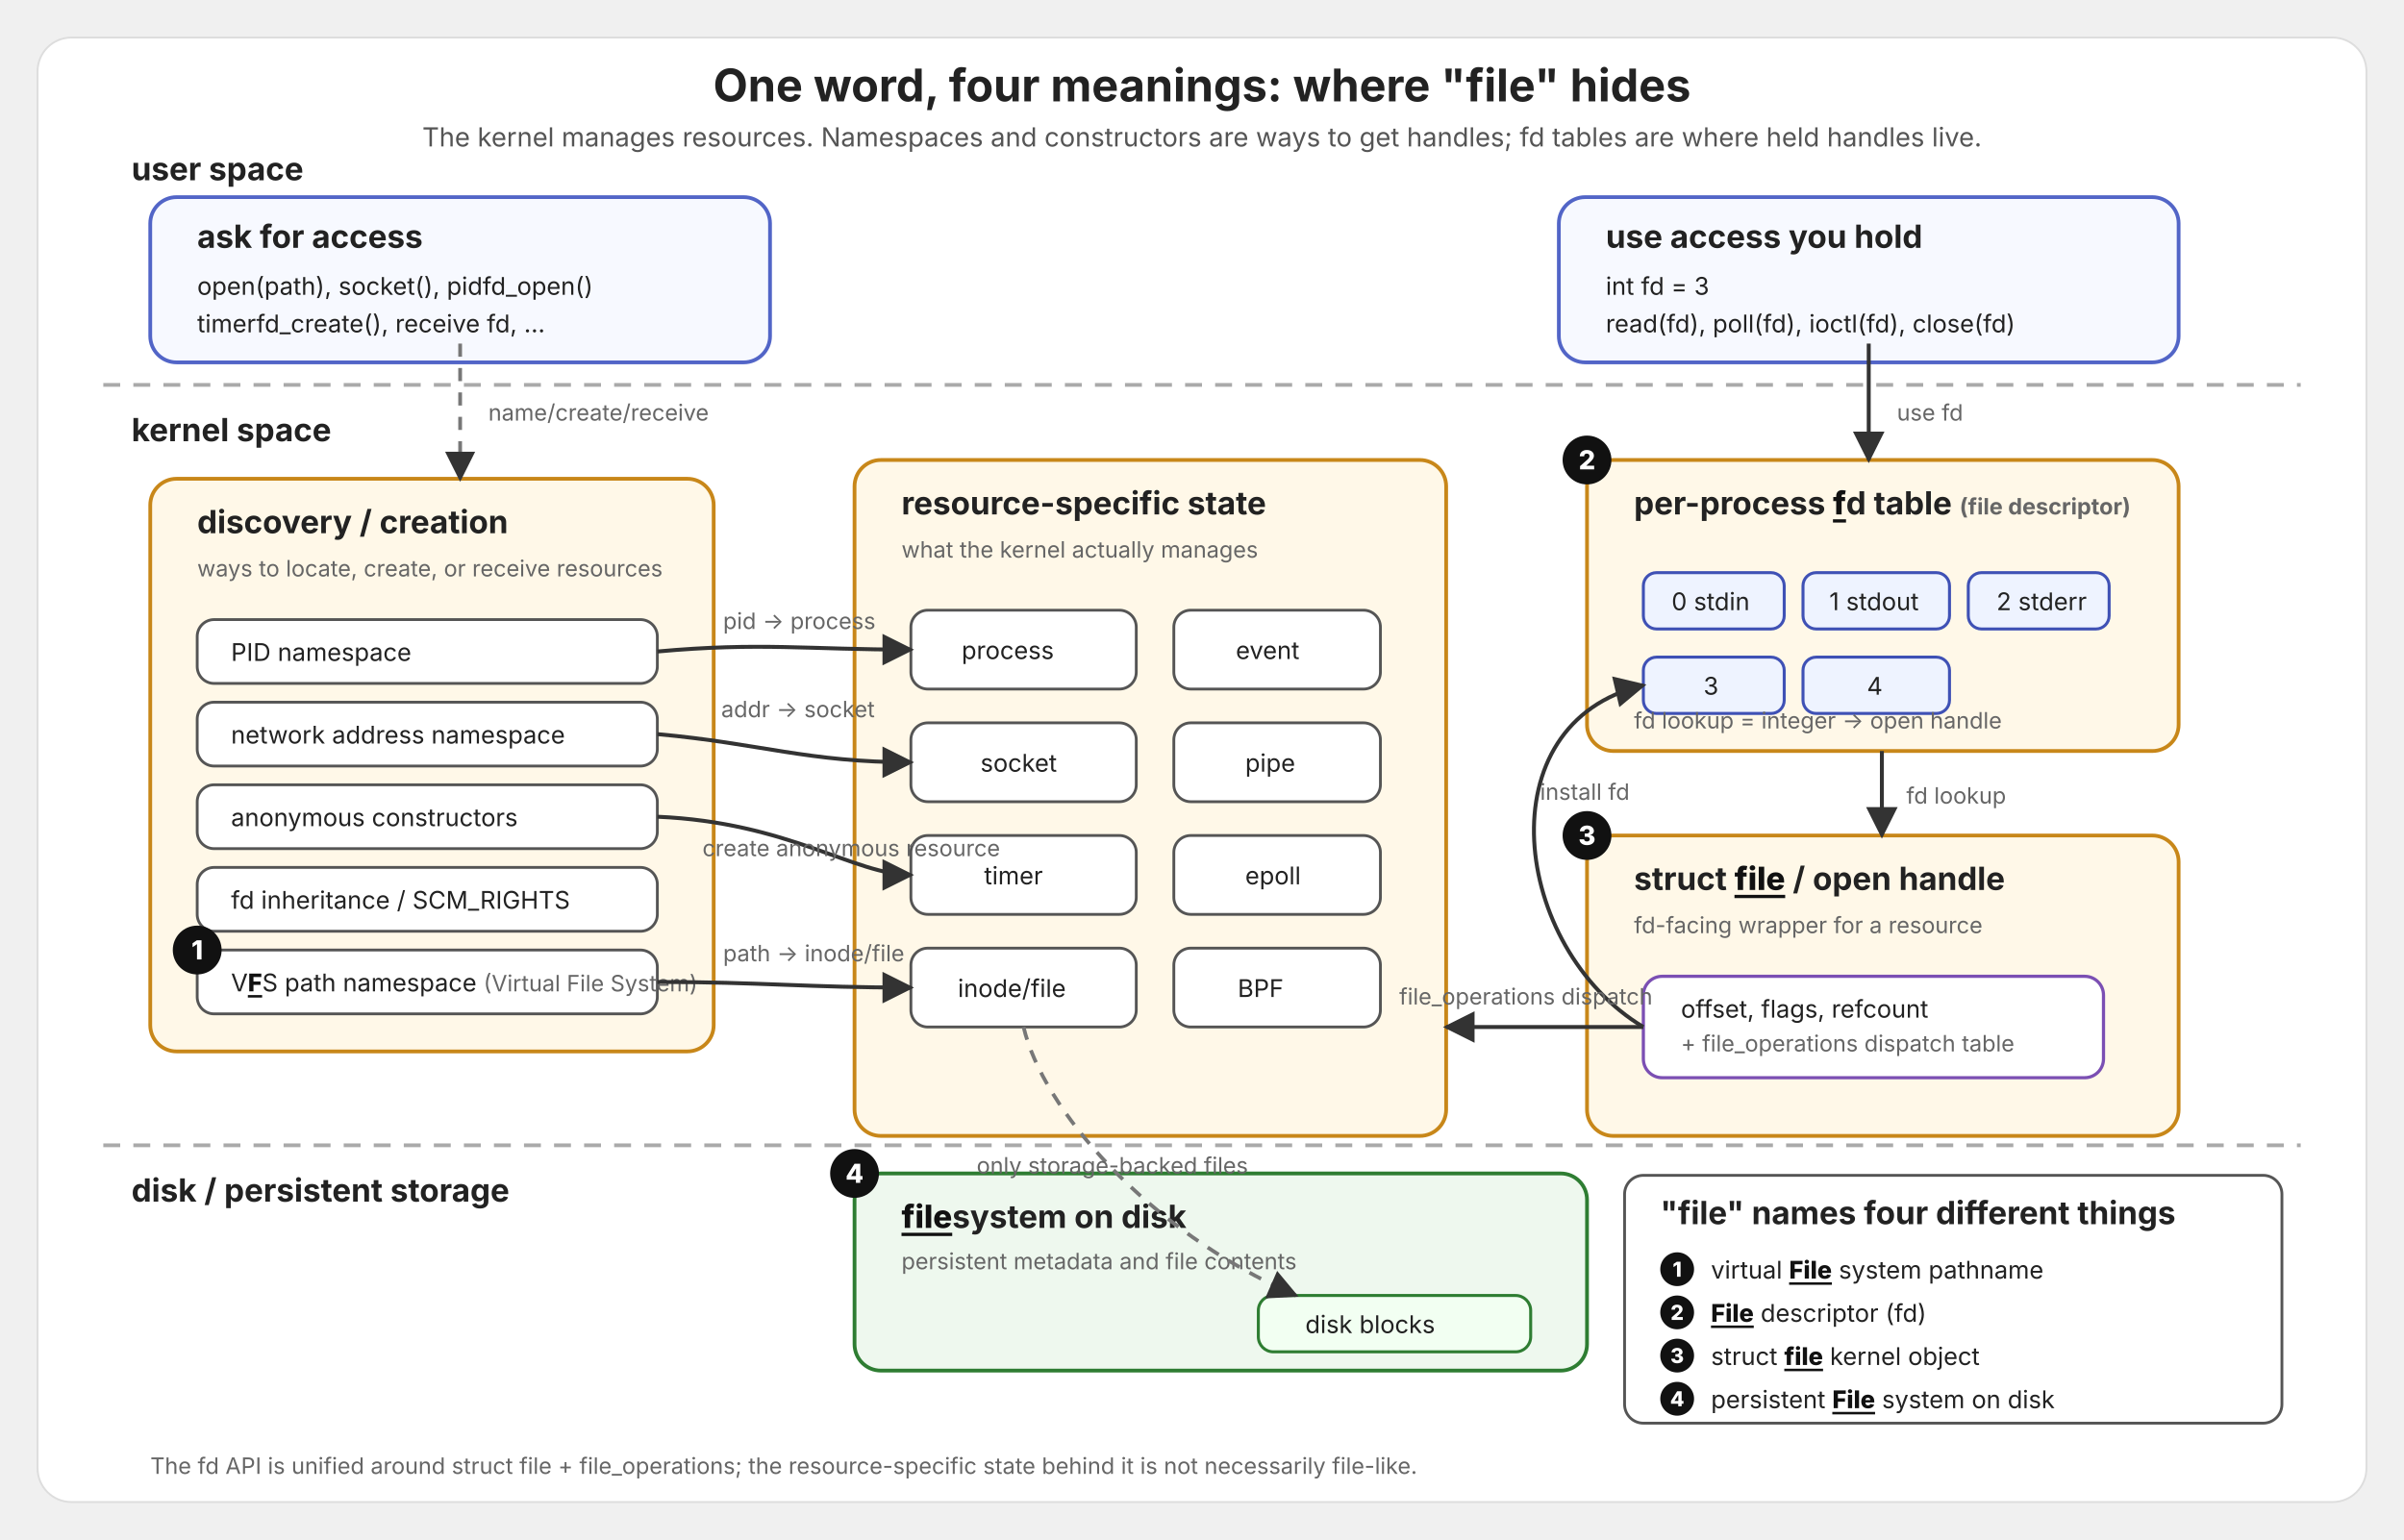
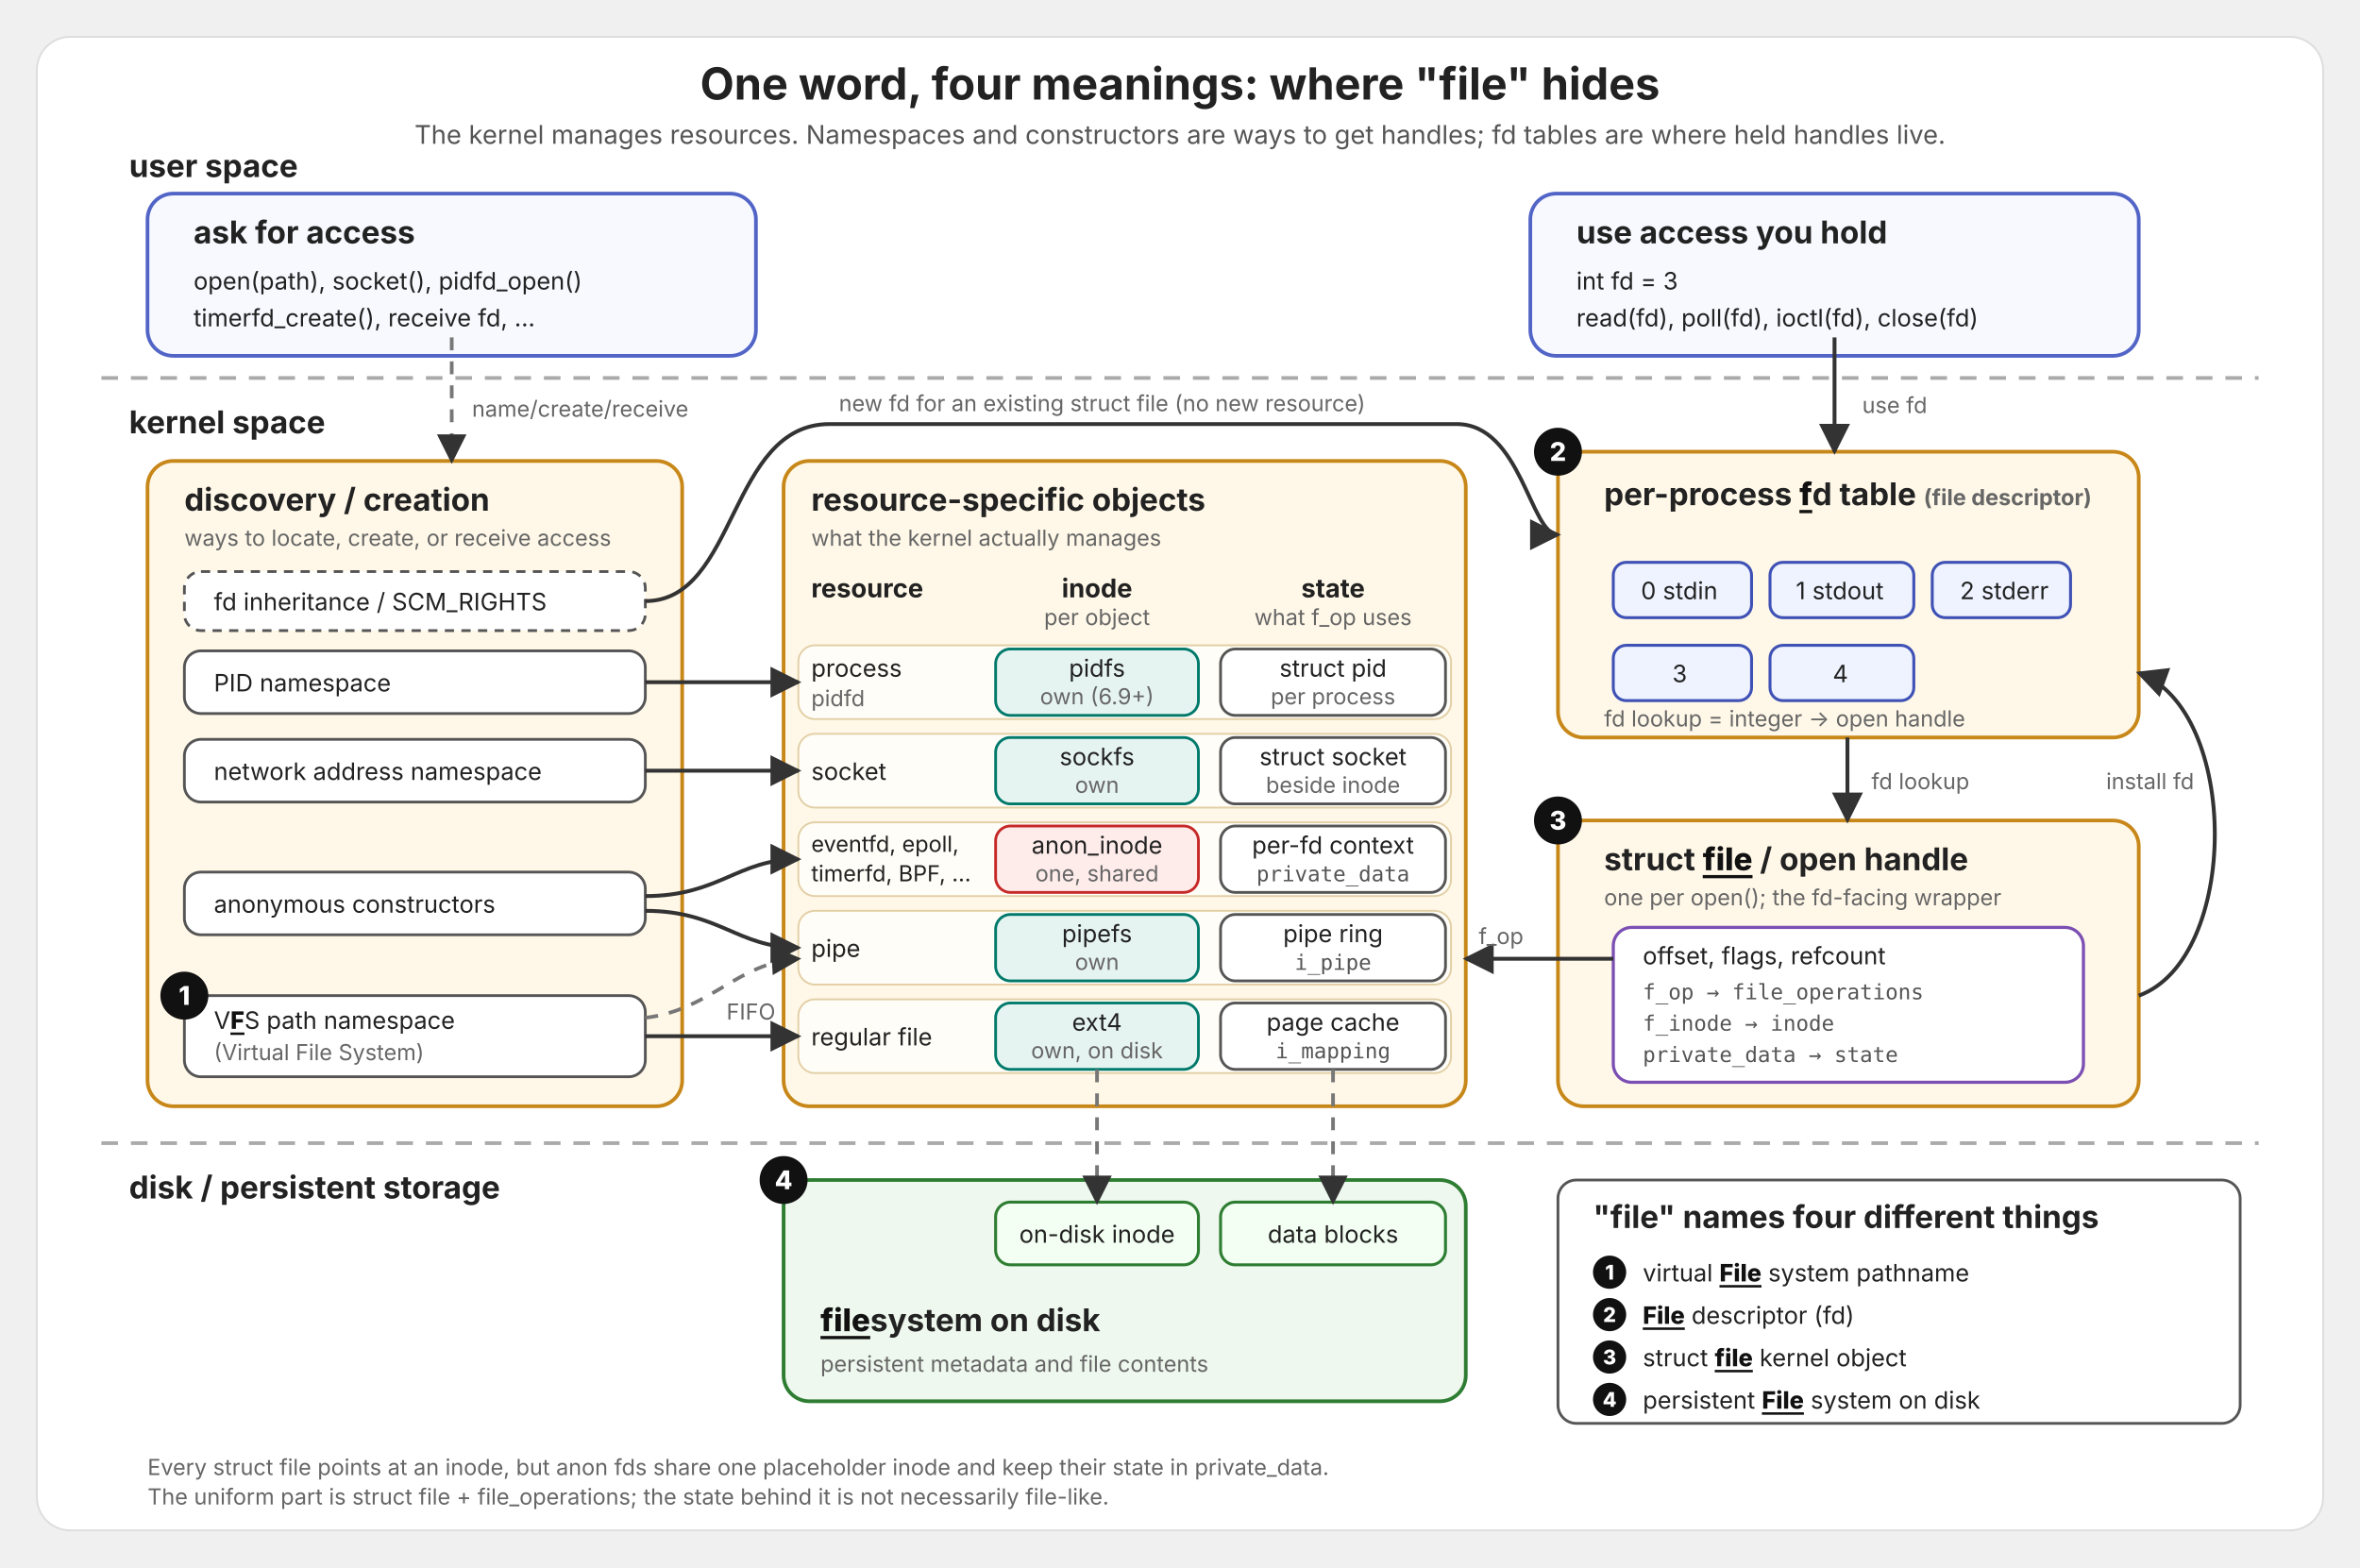
- <svg xmlns="http://www.w3.org/2000/svg" viewBox="0 0 1280 820" role="img" aria-labelledby="title desc">
+ <svg xmlns="http://www.w3.org/2000/svg" viewBox="0 0 1280 850" role="img" aria-labelledby="title desc">
  <defs>
    <marker id="arrow" viewBox="0 0 10 10" refX="9" refY="5" markerWidth="8" markerHeight="8" orient="auto-start-reverse">
      <path d="M 0 0 L 10 5 L 0 10 z" fill="#333" />
    </marker>
    <style>
      text { font-family: -apple-system, BlinkMacSystemFont, "Segoe UI", sans-serif; fill: #222; }
      .title { font-size: 24px; font-weight: 700; }
      .subtitle { font-size: 14px; fill: #555; }
      .section { font-size: 17px; font-weight: 700; }
+       .colhead { font-size: 14px; font-weight: 700; }
      .small { font-size: 13px; }
      .tiny { font-size: 12px; }
      .muted { fill: #666; }
+       .mono { font-family: ui-monospace, SFMono-Regular, Menlo, monospace; font-size: 11.5px; fill: #555; }
      .user { fill: #f7f9ff; stroke: #5265c7; stroke-width: 2; rx: 14; }
      .kernel { fill: #fff8e8; stroke: #c88719; stroke-width: 2; rx: 14; }
      .disk { fill: #eef8ee; stroke: #2e7d32; stroke-width: 2; rx: 14; }
      .box { fill: #fff; stroke: #555; stroke-width: 1.5; rx: 9; }
+       .box-dash { fill: #fff; stroke: #555; stroke-width: 1.5; stroke-dasharray: 5 4; rx: 9; }
      .fd { fill: #eef3ff; stroke: #3f51b5; stroke-width: 1.6; rx: 7; }
      .ofd { fill: #fff; stroke: #7b4fb3; stroke-width: 1.7; rx: 10; }
-       .res { fill: #fff; stroke: #555; stroke-width: 1.5; rx: 9; }
+       .row { fill: #fffdf7; stroke: #e2cfa6; stroke-width: 1; rx: 9; }
+       .inode { fill: #e6f4f1; stroke: #00796b; stroke-width: 1.5; rx: 8; }
+       .anon { fill: #fdecea; stroke: #c62828; stroke-width: 1.5; rx: 8; }
+       .state { fill: #fff; stroke: #555; stroke-width: 1.5; rx: 8; }
      .file { fill: #f2fff2; stroke: #2e7d32; stroke-width: 1.6; rx: 8; }
      .line { stroke: #333; stroke-width: 2.1; fill: none; marker-end: url(#arrow); }
      .dash { stroke: #777; stroke-width: 2; fill: none; stroke-dasharray: 7 6; marker-end: url(#arrow); }
      .boundary { stroke: #aaa; stroke-width: 2; stroke-dasharray: 9 7; }
      .hl { font-weight: 800; fill: #111; text-decoration: underline; }
      .badge { fill: #111; }
      .badgetext { fill: #fff; font-size: 14px; font-weight: 800; }
      .badgetext-sm { fill: #fff; font-size: 11px; font-weight: 800; }
      .legend { fill: #fff; stroke: #555; stroke-width: 1.5; rx: 10; }
    </style>
  </defs>
-   <rect x="20" y="20" width="1240" height="780" fill="#fff" stroke="#ddd" rx="18" />
+   <rect x="20" y="20" width="1240" height="810" fill="#fff" stroke="#ddd" rx="18" />
  <text x="640" y="54" text-anchor="middle" class="title">One word, four meanings: where "file" hides</text>
  <text x="640" y="78" text-anchor="middle" class="subtitle">The kernel manages resources. Namespaces and constructors are ways to get handles; fd tables are where held handles live.</text>
  <line x1="55" y1="205" x2="1225" y2="205" class="boundary" />
-   <line x1="55" y1="610" x2="1225" y2="610" class="boundary" />
+   <line x1="55" y1="620" x2="1225" y2="620" class="boundary" />
  <text x="70" y="96" class="section">user space</text>
  <text x="70" y="235" class="section">kernel space</text>
-   <text x="70" y="640" class="section">disk / persistent storage</text>
+   <text x="70" y="650" class="section">disk / persistent storage</text>
  <rect x="80" y="105" width="330" height="88" class="user" />
  <text x="105" y="132" class="section">ask for access</text>
  <text x="105" y="157" class="small">open(path), socket(), pidfd_open()</text>
  <text x="105" y="177" class="small">timerfd_create(), receive fd, ...</text>
  <rect x="830" y="105" width="330" height="88" class="user" />
  <text x="855" y="132" class="section">use access you hold</text>
  <text x="855" y="157" class="small">int fd = 3</text>
  <text x="855" y="177" class="small">read(fd), poll(fd), ioctl(fd), close(fd)</text>
-   <rect x="80" y="255" width="300" height="305" class="kernel" />
-   <text x="105" y="284" class="section">discovery / creation</text>
-   <text x="105" y="307" class="tiny muted">ways to locate, create, or receive resources</text>
-   <rect x="105" y="330" width="245" height="34" class="box" />
-   <text x="123" y="352" class="small">PID namespace</text>
-   <rect x="105" y="374" width="245" height="34" class="box" />
-   <text x="123" y="396" class="small">network address namespace</text>
-   <rect x="105" y="418" width="245" height="34" class="box" />
-   <text x="123" y="440" class="small">anonymous constructors</text>
-   <rect x="105" y="462" width="245" height="34" class="box" />
-   <text x="123" y="484" class="small">fd inheritance / SCM_RIGHTS</text>
-   <rect x="105" y="506" width="245" height="34" class="box" />
-   <text x="123" y="528" class="small">V<tspan class="hl">F</tspan>S path namespace <tspan class="tiny muted">(Virtual File System)</tspan>
-   </text>
-   <rect x="455" y="245" width="315" height="360" class="kernel" />
-   <text x="480" y="274" class="section">resource-specific state</text>
-   <text x="480" y="297" class="tiny muted">what the kernel actually manages</text>
-   <rect x="485" y="325" width="120" height="42" class="res" />
-   <text x="512" y="351" class="small">process</text>
-   <rect x="625" y="325" width="110" height="42" class="res" />
-   <text x="658" y="351" class="small">event</text>
-   <rect x="485" y="385" width="120" height="42" class="res" />
-   <text x="522" y="411" class="small">socket</text>
-   <rect x="625" y="385" width="110" height="42" class="res" />
-   <text x="663" y="411" class="small">pipe</text>
-   <rect x="485" y="445" width="120" height="42" class="res" />
-   <text x="524" y="471" class="small">timer</text>
-   <rect x="625" y="445" width="110" height="42" class="res" />
-   <text x="663" y="471" class="small">epoll</text>
-   <rect x="485" y="505" width="120" height="42" class="res" />
-   <text x="510" y="531" class="small">inode/file</text>
-   <rect x="625" y="505" width="110" height="42" class="res" />
-   <text x="659" y="531" class="small">BPF</text>
+   <rect x="80" y="250" width="290" height="350" class="kernel" />
+   <text x="100" y="277" class="section">discovery / creation</text>
+   <text x="100" y="296" class="tiny muted">ways to locate, create, or receive access</text>
+   <rect x="100" y="310" width="250" height="32" class="box-dash" />
+   <text x="116" y="331" class="small">fd inheritance / SCM_RIGHTS</text>
+   <rect x="100" y="353" width="250" height="34" class="box" />
+   <text x="116" y="375" class="small">PID namespace</text>
+   <rect x="100" y="401" width="250" height="34" class="box" />
+   <text x="116" y="423" class="small">network address namespace</text>
+   <rect x="100" y="473" width="250" height="34" class="box" />
+   <text x="116" y="495" class="small">anonymous constructors</text>
+   <rect x="100" y="540" width="250" height="44" class="box" />
+   <text x="116" y="558" class="small">V<tspan class="hl">F</tspan>S path namespace</text>
+   <text x="116" y="575" class="tiny muted">(Virtual File System)</text>
+   <rect x="425" y="250" width="370" height="350" class="kernel" />
+   <text x="440" y="277" class="section">resource-specific objects</text>
+   <text x="440" y="296" class="tiny muted">what the kernel actually manages</text>
+   <text x="440" y="324" class="colhead">resource</text>
+   <text x="595" y="324" text-anchor="middle" class="colhead">inode</text>
+   <text x="595" y="339" text-anchor="middle" class="tiny muted">per object</text>
+   <text x="723" y="324" text-anchor="middle" class="colhead">state</text>
+   <text x="723" y="339" text-anchor="middle" class="tiny muted">what f_op uses</text>
+   <rect x="433" y="350" width="354" height="40" class="row" />
+   <text x="440" y="367" class="small">process</text>
+   <text x="440" y="383" class="tiny muted">pidfd</text>
+   <rect x="540" y="352" width="110" height="36" class="inode" />
+   <text x="595" y="367" text-anchor="middle" class="small">pidfs</text>
+   <text x="595" y="382" text-anchor="middle" class="tiny muted">own (6.9+)</text>
+   <rect x="662" y="352" width="122" height="36" class="state" />
+   <text x="723" y="367" text-anchor="middle" class="small">struct pid</text>
+   <text x="723" y="382" text-anchor="middle" class="tiny muted">per process</text>
+   <rect x="433" y="398" width="354" height="40" class="row" />
+   <text x="440" y="423" class="small">socket</text>
+   <rect x="540" y="400" width="110" height="36" class="inode" />
+   <text x="595" y="415" text-anchor="middle" class="small">sockfs</text>
+   <text x="595" y="430" text-anchor="middle" class="tiny muted">own</text>
+   <rect x="662" y="400" width="122" height="36" class="state" />
+   <text x="723" y="415" text-anchor="middle" class="small">struct socket</text>
+   <text x="723" y="430" text-anchor="middle" class="tiny muted">beside inode</text>
+   <rect x="433" y="446" width="354" height="40" class="row" />
+   <text x="440" y="462" class="tiny">eventfd, epoll,</text>
+   <text x="440" y="478" class="tiny">timerfd, BPF, …</text>
+   <rect x="540" y="448" width="110" height="36" class="anon" />
+   <text x="595" y="463" text-anchor="middle" class="small">anon_inode</text>
+   <text x="595" y="478" text-anchor="middle" class="tiny muted">one, shared</text>
+   <rect x="662" y="448" width="122" height="36" class="state" />
+   <text x="723" y="463" text-anchor="middle" class="small">per-fd context</text>
+   <text x="723" y="478" text-anchor="middle" class="mono">private_data</text>
+   <rect x="433" y="494" width="354" height="40" class="row" />
+   <text x="440" y="519" class="small">pipe</text>
+   <rect x="540" y="496" width="110" height="36" class="inode" />
+   <text x="595" y="511" text-anchor="middle" class="small">pipefs</text>
+   <text x="595" y="526" text-anchor="middle" class="tiny muted">own</text>
+   <rect x="662" y="496" width="122" height="36" class="state" />
+   <text x="723" y="511" text-anchor="middle" class="small">pipe ring</text>
+   <text x="723" y="526" text-anchor="middle" class="mono">i_pipe</text>
+   <rect x="433" y="542" width="354" height="40" class="row" />
+   <text x="440" y="567" class="small">regular file</text>
+   <rect x="540" y="544" width="110" height="36" class="inode" />
+   <text x="595" y="559" text-anchor="middle" class="small">ext4</text>
+   <text x="595" y="574" text-anchor="middle" class="tiny muted">own, on disk</text>
+   <rect x="662" y="544" width="122" height="36" class="state" />
+   <text x="723" y="559" text-anchor="middle" class="small">page cache</text>
+   <text x="723" y="574" text-anchor="middle" class="mono">i_mapping</text>
  <rect x="845" y="245" width="315" height="155" class="kernel" />
  <text x="870" y="274" class="section">per-process <tspan class="hl">f</tspan>d table <tspan class="tiny muted">(file descriptor)</tspan>
  </text>
  <rect x="875" y="305" width="75" height="30" class="fd" />
  <text x="890" y="325" class="small">0 stdin</text>
  <rect x="960" y="305" width="78" height="30" class="fd" />
  <text x="974" y="325" class="small">1 stdout</text>
  <rect x="1048" y="305" width="75" height="30" class="fd" />
  <text x="1063" y="325" class="small">2 stderr</text>
  <rect x="875" y="350" width="75" height="30" class="fd" />
  <text x="907" y="370" class="small">3</text>
  <rect x="960" y="350" width="78" height="30" class="fd" />
  <text x="994" y="370" class="small">4</text>
-   <text x="870" y="388" class="tiny muted">fd lookup = integer → open handle</text>
-   <rect x="845" y="445" width="315" height="160" class="kernel" />
-   <text x="870" y="474" class="section">struct <tspan class="hl">file</tspan> / open handle</text>
-   <text x="870" y="497" class="tiny muted">fd-facing wrapper for a resource</text>
-   <rect x="875" y="520" width="245" height="54" class="ofd" />
-   <text x="895" y="542" class="small">offset, flags, refcount</text>
-   <text x="895" y="560" class="tiny muted">+ file_operations dispatch table</text>
-   <rect x="455" y="625" width="390" height="105" class="disk" />
-   <text x="480" y="654" class="section">
+   <text x="870" y="394" class="tiny muted">fd lookup = integer → open handle</text>
+   <rect x="845" y="445" width="315" height="155" class="kernel" />
+   <text x="870" y="472" class="section">struct <tspan class="hl">file</tspan> / open handle</text>
+   <text x="870" y="491" class="tiny muted">one per open(); the fd-facing wrapper</text>
+   <rect x="875" y="503" width="255" height="84" class="ofd" />
+   <text x="891" y="523" class="small">offset, flags, refcount</text>
+   <text x="891" y="542" class="mono">f_op         → file_operations</text>
+   <text x="891" y="559" class="mono">f_inode      → inode</text>
+   <text x="891" y="576" class="mono">private_data → state</text>
+   <rect x="425" y="640" width="370" height="120" class="disk" />
+   <rect x="540" y="652" width="110" height="34" class="file" />
+   <text x="595" y="674" text-anchor="middle" class="small">on-disk inode</text>
+   <rect x="662" y="652" width="122" height="34" class="file" />
+   <text x="723" y="674" text-anchor="middle" class="small">data blocks</text>
+   <text x="445" y="722" class="section">
    <tspan class="hl">file</tspan>system on disk</text>
-   <text x="480" y="676" class="tiny muted">persistent metadata and file contents</text>
-   <rect x="670" y="690" width="145" height="30" class="file" />
-   <text x="695" y="710" class="small">disk blocks</text>
-   <path d="M 245 183 L 245 255" class="dash" />
-   <text x="260" y="224" class="tiny muted">name/create/receive</text>
-   <path d="M 350 347 C 405 342, 430 346, 485 346" class="line" />
-   <text x="385" y="335" class="tiny muted">pid → process</text>
-   <path d="M 350 391 C 405 396, 430 406, 485 406" class="line" />
-   <text x="384" y="382" class="tiny muted">addr → socket</text>
-   <path d="M 350 435 C 420 438, 455 466, 485 466" class="line" />
-   <text x="374" y="456" class="tiny muted">create anonymous resource</text>
-   <path d="M 350 523 C 405 523, 430 526, 485 526" class="line" />
-   <text x="385" y="512" class="tiny muted">path → inode/file</text>
-   <path d="M 875 547 C 805 505, 790 385, 875 365" class="line" />
-   <text x="820" y="426" class="tiny muted">install fd</text>
+   <text x="445" y="744" class="tiny muted">persistent metadata and file contents</text>
+   <path d="M 245 183 L 245 250" class="dash" />
+   <text x="256" y="226" class="tiny muted">name/create/receive</text>
+   <path d="M 350 326 C 400 326, 395 230, 450 230 L 790 230 C 825 230, 830 290, 845 290" class="line" />
+   <text x="455" y="223" class="tiny muted">new fd for an existing struct file (no new resource)</text>
+   <path d="M 350 370 L 433 370" class="line" />
+   <path d="M 350 418 L 433 418" class="line" />
+   <path d="M 350 486 C 390 486, 400 466, 433 466" class="line" />
+   <path d="M 350 494 C 390 494, 400 514, 433 514" class="line" />
+   <path d="M 350 562 L 433 562" class="line" />
+   <path d="M 350 552 C 385 548, 400 522, 433 520" class="dash" />
+   <text x="394" y="553" class="tiny muted">FIFO</text>
+   <path d="M 875 520 L 795 520" class="line" />
+   <text x="802" y="512" class="tiny muted">f_op</text>
+   <path d="M 1160 540 C 1215 520, 1215 385, 1160 365" class="line" />
+   <text x="1190" y="428" text-anchor="end" class="tiny muted">install fd</text>
  <path d="M 995 183 L 995 245" class="line" />
  <text x="1010" y="224" class="tiny muted">use fd</text>
  <path d="M 1002 400 L 1002 445" class="line" />
  <text x="1015" y="428" class="tiny muted">fd lookup</text>
-   <path d="M 875 547 L 770 547" class="line" />
-   <text x="745" y="535" class="tiny muted">file_operations dispatch</text>
-   <path d="M 545 547 C 555 590, 610 655, 690 690" class="dash" />
-   <text x="520" y="625" class="tiny muted">only storage-backed files</text>
-   <circle cx="105" cy="506" r="13" class="badge" />
-   <text x="105" y="511" text-anchor="middle" class="badgetext">1</text>
+   <path d="M 595 580 L 595 652" class="dash" />
+   <path d="M 723 580 L 723 652" class="dash" />
+   <circle cx="100" cy="540" r="13" class="badge" />
+   <text x="100" y="545" text-anchor="middle" class="badgetext">1</text>
  <circle cx="845" cy="245" r="13" class="badge" />
  <text x="845" y="250" text-anchor="middle" class="badgetext">2</text>
  <circle cx="845" cy="445" r="13" class="badge" />
  <text x="845" y="450" text-anchor="middle" class="badgetext">3</text>
-   <circle cx="455" cy="625" r="13" class="badge" />
-   <text x="455" y="630" text-anchor="middle" class="badgetext">4</text>
-   <rect x="865" y="626" width="350" height="132" class="legend" />
-   <text x="884" y="652" class="section">"file" names four different things</text>
-   <circle cx="893" cy="676" r="9" class="badge" />
-   <text x="893" y="680" text-anchor="middle" class="badgetext-sm">1</text>
-   <text x="911" y="681" class="small">virtual <tspan class="hl">File</tspan> system pathname</text>
-   <circle cx="893" cy="699" r="9" class="badge" />
-   <text x="893" y="703" text-anchor="middle" class="badgetext-sm">2</text>
-   <text x="911" y="704" class="small">
+   <circle cx="425" cy="640" r="13" class="badge" />
+   <text x="425" y="645" text-anchor="middle" class="badgetext">4</text>
+   <rect x="845" y="640" width="370" height="132" class="legend" />
+   <text x="864" y="666" class="section">"file" names four different things</text>
+   <circle cx="873" cy="690" r="9" class="badge" />
+   <text x="873" y="694" text-anchor="middle" class="badgetext-sm">1</text>
+   <text x="891" y="695" class="small">virtual <tspan class="hl">File</tspan> system pathname</text>
+   <circle cx="873" cy="713" r="9" class="badge" />
+   <text x="873" y="717" text-anchor="middle" class="badgetext-sm">2</text>
+   <text x="891" y="718" class="small">
    <tspan class="hl">File</tspan> descriptor (fd)</text>
-   <circle cx="893" cy="722" r="9" class="badge" />
-   <text x="893" y="726" text-anchor="middle" class="badgetext-sm">3</text>
-   <text x="911" y="727" class="small">struct <tspan class="hl">file</tspan> kernel object</text>
-   <circle cx="893" cy="745" r="9" class="badge" />
-   <text x="893" y="749" text-anchor="middle" class="badgetext-sm">4</text>
-   <text x="911" y="750" class="small">persistent <tspan class="hl">File</tspan> system on disk</text>
-   <text x="80" y="785" class="tiny muted">The fd API is unified around struct file + file_operations; the resource-specific state behind it is not necessarily file-like.</text>
+   <circle cx="873" cy="736" r="9" class="badge" />
+   <text x="873" y="740" text-anchor="middle" class="badgetext-sm">3</text>
+   <text x="891" y="741" class="small">struct <tspan class="hl">file</tspan> kernel object</text>
+   <circle cx="873" cy="759" r="9" class="badge" />
+   <text x="873" y="763" text-anchor="middle" class="badgetext-sm">4</text>
+   <text x="891" y="764" class="small">persistent <tspan class="hl">File</tspan> system on disk</text>
+   <text x="80" y="800" class="tiny muted">Every struct file points at an inode, but anon fds share one placeholder inode and keep their state in private_data.</text>
+   <text x="80" y="816" class="tiny muted">The uniform part is struct file + file_operations; the state behind it is not necessarily file-like.</text>
</svg>
